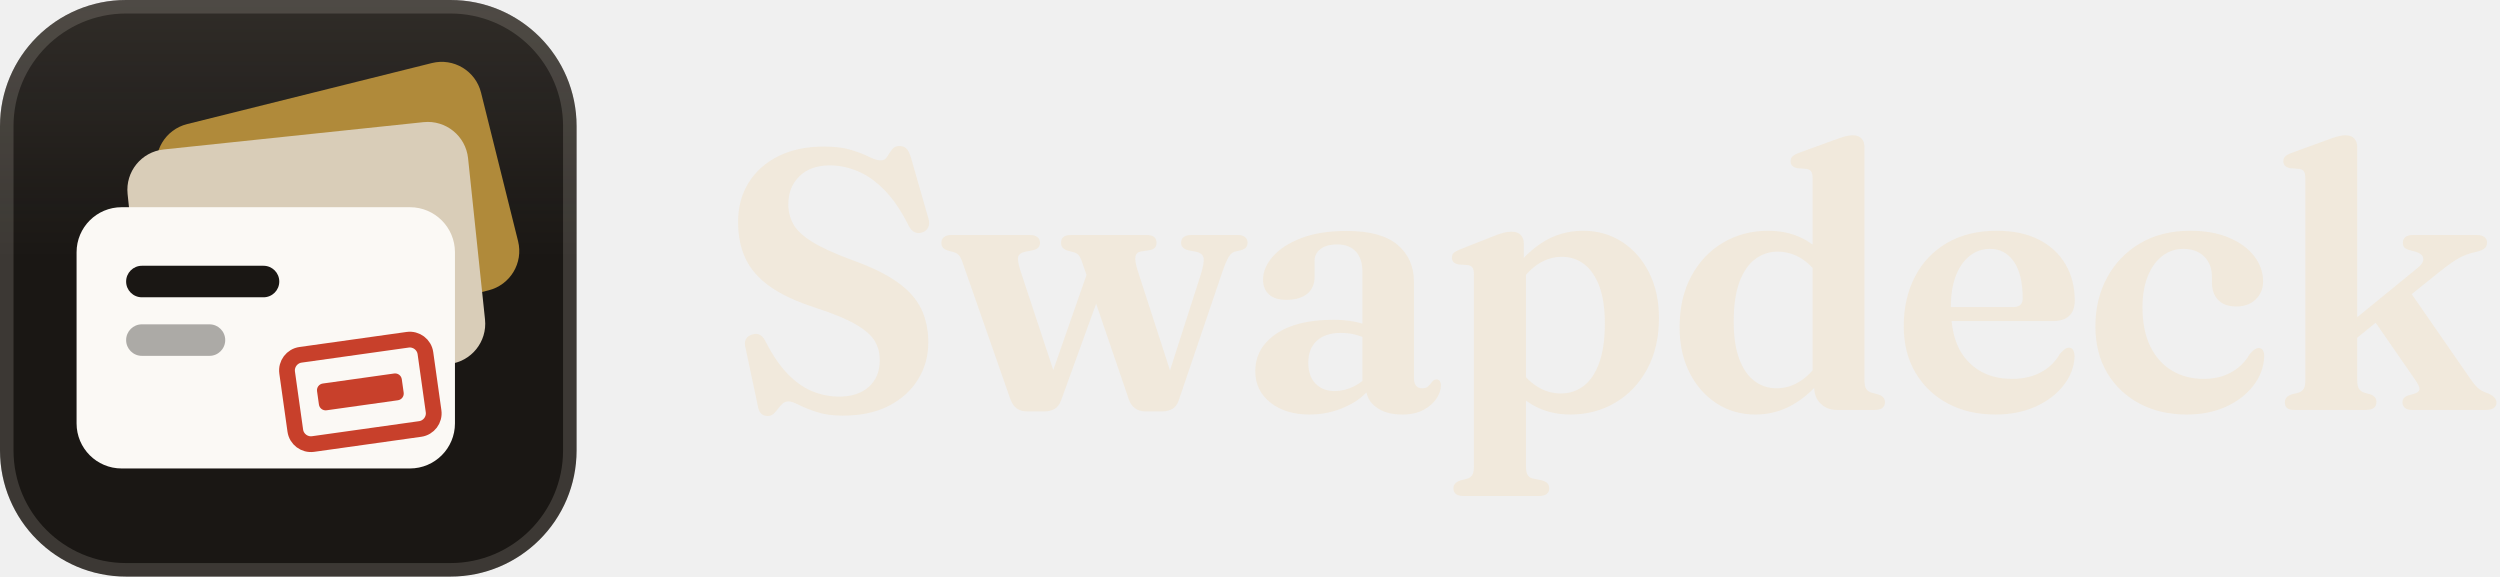
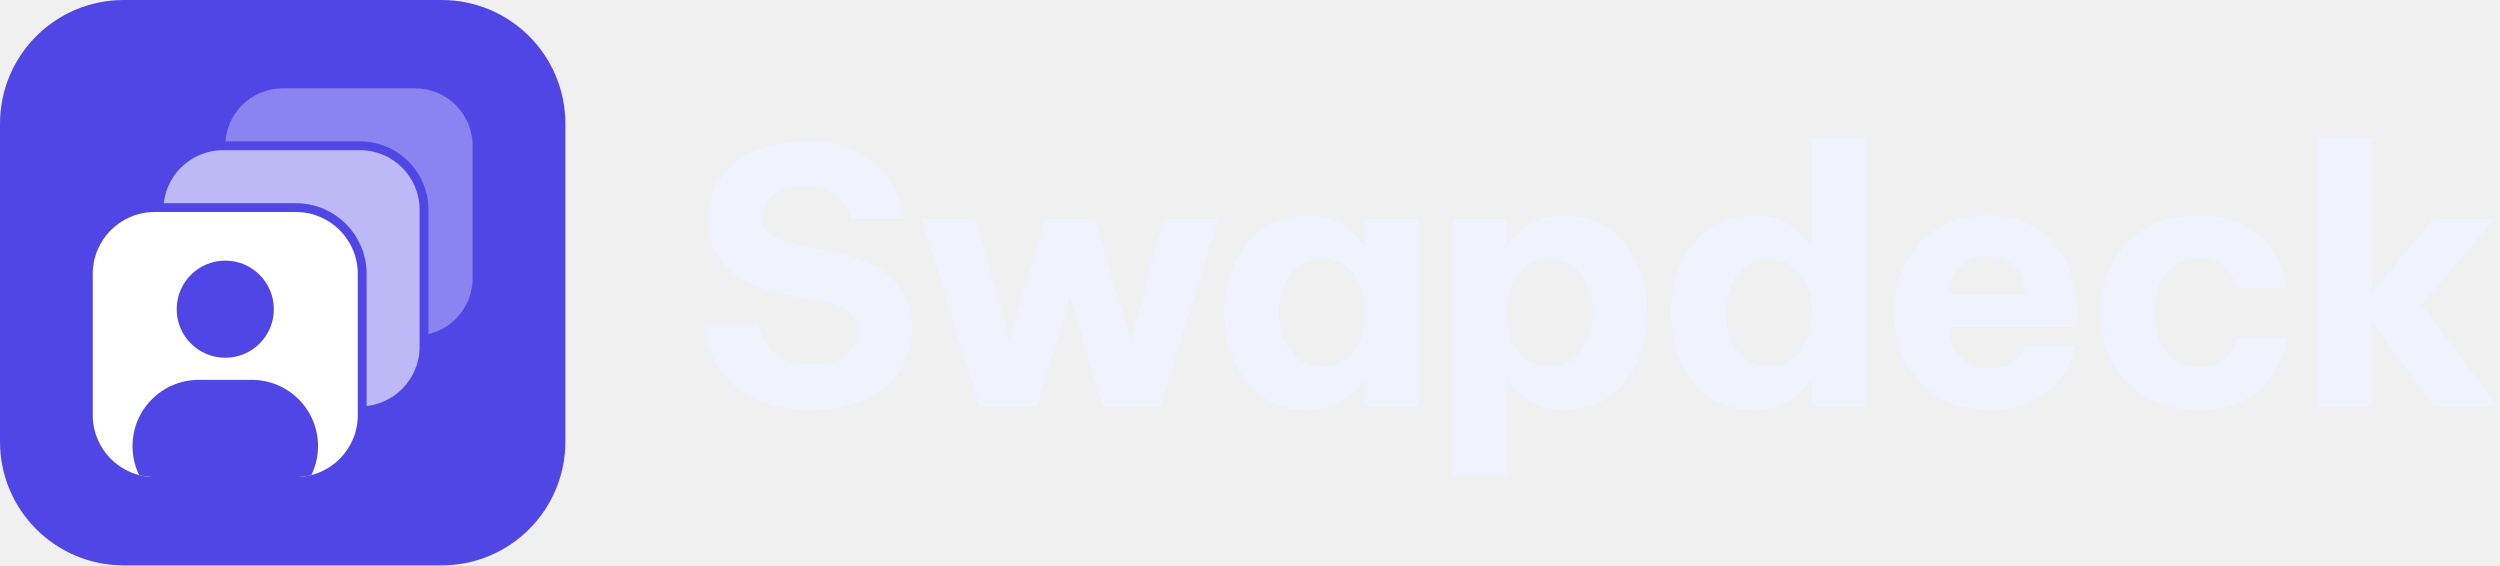
- <svg xmlns="http://www.w3.org/2000/svg" width="555" height="128" viewBox="0 0 555 128" role="img" aria-label="Swapdeck">
+ <svg xmlns="http://www.w3.org/2000/svg" width="566" height="128" viewBox="0 0 566 128" role="img" aria-label="Swapdeck">
  <defs>
-     <linearGradient id="sd-lockup-night-sheen" x1="0" y1="0" x2="0" y2="1">
-       <stop offset="0" stop-color="#f1e9dc" stop-opacity="0.1" />
-       <stop offset="0.45" stop-color="#f1e9dc" stop-opacity="0" />
-     </linearGradient>
+     <clipPath id="sd-lockup-night-front">
+       <path fill="#000000" stroke="none" d="M 35 48 L 67 48 C 74.732 48 81 54.268 81 62 L 81 94 C 81 101.732 74.732 108 67 108 L 35 108 C 27.268 108 21 101.732 21 94 L 21 62 C 21 54.268 27.268 48 35 48 Z" />
+     </clipPath>
  </defs>
-   <path fill="#1a1714" stroke="none" d="M 28 0 L 100 0 C 115.464 0 128 12.536 128 28 L 128 100 C 128 115.464 115.464 128 100 128 L 28 128 C 12.536 128 0 115.464 0 100 L 0 28 C -0 12.536 12.536 0 28 0 Z" />
-   <path fill="url(#sd-lockup-night-sheen)" stroke="none" d="M 28 0 L 100 0 C 115.464 0 128 12.536 128 28 L 128 100 C 128 115.464 115.464 128 100 128 L 28 128 C 12.536 128 0 115.464 0 100 L 0 28 C -0 12.536 12.536 0 28 0 Z" />
-   <path fill="none" stroke="#f1e9dc" stroke-opacity="0.16" stroke-width="3" d="M 28 1.5 L 100 1.5 C 114.636 1.5 126.5 13.364 126.5 28 L 126.5 100 C 126.5 114.636 114.636 126.5 100 126.5 L 28 126.5 C 13.364 126.5 1.5 114.636 1.5 100 L 1.5 28 C 1.5 13.364 13.364 1.5 28 1.5 Z" />
-   <g transform="matrix(0.9702958 -0.2419219 0.2419219 0.9702958 -8.900587 19.51054)">
-     <path fill="#b08a3a" stroke="none" d="M 47 20 L 103 20 C 107.971 20 112 24.029 112 29 L 112 63 C 112 67.971 107.971 72 103 72 L 47 72 C 42.029 72 38 67.971 38 63 L 38 29 C 38 24.029 42.029 20 47 20 Z" />
-   </g>
-   <g transform="matrix(0.9945219 -0.1045285 0.1045285 0.9945219 -5.585611 7.420187)">
-     <path fill="#d9cdb8" stroke="none" d="M 39 30 L 97 30 C 101.971 30 106 34.029 106 39 L 106 75 C 106 79.971 101.971 84 97 84 L 39 84 C 34.029 84 30 79.971 30 75 L 30 39 C 30 34.029 34.029 30 39 30 Z" />
-   </g>
-   <path fill="#fbf9f5" stroke="none" d="M 27 46 L 91 46 C 96.523 46 101 50.477 101 56 L 101 94 C 101 99.523 96.523 104 91 104 L 27 104 C 21.477 104 17 99.523 17 94 L 17 56 C 17 50.477 21.477 46 27 46 Z" />
-   <path fill="#1a1714" stroke="none" d="M 31.5 59 L 58.5 59 C 60.433 59 62 60.567 62 62.5 L 62 62.5 C 62 64.433 60.433 66 58.5 66 L 31.5 66 C 29.567 66 28 64.433 28 62.5 L 28 62.5 C 28 60.567 29.567 59 31.5 59 Z" />
-   <path fill="#1a1714" fill-opacity="0.35" stroke="none" d="M 31.5 72 L 46.5 72 C 48.433 72 50 73.567 50 75.5 L 50 75.5 C 50 77.433 48.433 79 46.5 79 L 31.5 79 C 29.567 79 28 77.433 28 75.5 L 28 75.5 C 28 73.567 29.567 72 31.5 72 Z" />
-   <g transform="matrix(0.990268 -0.1391731 0.1391731 0.990268 -11.3295 11.98053)">
-     <path fill="none" stroke="#c8402b" stroke-width="3.5" d="M 68 77 L 92 77 C 93.933 77 95.5 78.567 95.5 80.5 L 95.5 93.5 C 95.5 95.433 93.933 97 92 97 L 68 97 C 66.067 97 64.5 95.433 64.5 93.5 L 64.5 80.5 C 64.5 78.567 66.067 77 68 77 Z" />
-     <path fill="#c8402b" stroke="none" d="M 72 84 L 88 84 C 88.828 84 89.5 84.672 89.5 85.5 L 89.5 88.5 C 89.5 89.328 88.828 90 88 90 L 72 90 C 71.172 90 70.5 89.328 70.5 88.5 L 70.5 85.5 C 70.5 84.672 71.172 84 72 84 Z" />
+   <path fill="#5046e5" stroke="none" d="M 28 0 L 100 0 C 115.464 0 128 12.536 128 28 L 128 100 C 128 115.464 115.464 128 100 128 L 28 128 C 12.536 128 0 115.464 0 100 L 0 28 C -0 12.536 12.536 0 28 0 Z" />
+   <path fill="#8a84f0" stroke="none" d="M 64 20 L 94 20 C 101.18 20 107 25.82 107 33 L 107 63 C 107 70.18 101.18 76 94 76 L 64 76 C 56.82 76 51 70.18 51 63 L 51 33 C 51 25.82 56.82 20 64 20 Z" />
+   <path fill="#bdb9f7" stroke="#5046e5" stroke-width="4" paint-order="stroke" d="M 50.5 34 L 81.5 34 C 88.956 34 95 40.044 95 47.5 L 95 78.5 C 95 85.956 88.956 92 81.5 92 L 50.5 92 C 43.044 92 37 85.956 37 78.5 L 37 47.5 C 37 40.044 43.044 34 50.5 34 Z" />
+   <path fill="#ffffff" stroke="#5046e5" stroke-width="4" paint-order="stroke" d="M 35 48 L 67 48 C 74.732 48 81 54.268 81 62 L 81 94 C 81 101.732 74.732 108 67 108 L 35 108 C 27.268 108 21 101.732 21 94 L 21 62 C 21 54.268 27.268 48 35 48 Z" />
+   <g clip-path="url(#sd-lockup-night-front)">
+     <path fill="#5046e5" stroke="none" d="M 62 70 C 62 76.075 57.075 81 51 81 C 44.925 81 40 76.075 40 70 C 40 63.925 44.925 59 51 59 C 57.075 59 62 63.925 62 70 Z" />
+     <path fill="#5046e5" stroke="none" d="M 45 86 L 57 86 C 65.284 86 72 92.716 72 101 L 72 101 C 72 109.284 65.284 116 57 116 L 45 116 C 36.716 116 30 109.284 30 101 L 30 101 C 30 92.716 36.716 86 45 86 Z" />
  </g>
  <g>
-     <path fill="#f1e9dc" stroke="none" d="M 187.101 92.271 Q 183.739 92.271 181.32 91.472 Q 178.901 90.672 177.363 89.893 Q 175.826 89.114 175.088 89.114 Q 174.268 89.114 173.735 89.606 Q 173.202 90.098 172.73 90.734 Q 172.259 91.369 171.726 91.861 Q 171.193 92.353 170.414 92.353 Q 169.553 92.353 169 91.841 Q 168.446 91.328 168.241 90.139 L 165.412 76.773 Q 165.248 75.871 165.637 75.215 Q 166.027 74.559 166.929 74.272 Q 167.913 73.944 168.651 74.313 Q 169.389 74.682 169.922 75.748 Q 172.259 80.34 174.904 83.046 Q 177.548 85.752 180.418 86.9 Q 183.288 88.048 186.281 88.048 Q 190.463 88.048 192.882 85.875 Q 195.301 83.702 195.301 80.053 Q 195.342 77.675 194.235 75.769 Q 193.128 73.862 190.053 72.058 Q 186.978 70.254 180.951 68.286 Q 174.719 66.277 170.968 63.633 Q 167.216 60.988 165.535 57.462 Q 163.854 53.936 163.854 49.262 Q 163.854 44.301 166.212 40.529 Q 168.569 36.757 172.853 34.645 Q 177.138 32.534 182.878 32.534 Q 186.568 32.534 188.987 33.292 Q 191.406 34.051 192.964 34.83 Q 194.522 35.609 195.547 35.609 Q 196.449 35.609 196.941 34.809 Q 197.433 34.01 198.007 33.211 Q 198.581 32.411 199.729 32.411 Q 200.631 32.411 201.226 32.985 Q 201.82 33.559 202.271 35.117 L 206.125 48.565 Q 206.453 49.631 206.064 50.471 Q 205.674 51.312 204.731 51.599 Q 203.788 51.927 203.03 51.538 Q 202.271 51.148 201.779 50.205 Q 199.237 45.121 196.346 42.19 Q 193.456 39.258 190.381 37.987 Q 187.306 36.716 184.149 36.716 Q 179.967 36.716 177.487 39.114 Q 175.006 41.513 175.006 45.367 Q 175.006 47.704 176.093 49.713 Q 177.179 51.722 180.213 53.628 Q 183.247 55.535 188.987 57.667 Q 195.342 59.922 199.094 62.546 Q 202.845 65.17 204.465 68.471 Q 206.084 71.771 206.084 76.035 Q 206.084 80.504 203.829 84.194 Q 201.574 87.884 197.351 90.078 Q 193.128 92.271 187.101 92.271 Z M 231.985 91.328 L 227.926 91.328 Q 226.696 91.328 225.774 90.713 Q 224.851 90.098 224.318 88.663 L 213.822 58.651 Q 213.33 57.134 212.858 56.642 Q 212.387 56.15 211.731 55.986 L 210.419 55.617 Q 209.64 55.371 209.312 54.961 Q 208.984 54.551 208.984 53.895 Q 208.984 53.075 209.579 52.624 Q 210.173 52.173 211.157 52.173 L 228.705 52.173 Q 229.689 52.173 230.284 52.624 Q 230.878 53.075 230.878 53.895 Q 230.878 54.551 230.488 54.961 Q 230.099 55.371 229.197 55.576 L 227.68 55.863 Q 226.286 56.15 226.04 57.011 Q 225.794 57.872 226.655 60.455 L 233.83 82.144 L 241.21 61.029 L 240.308 58.446 Q 239.857 57.052 239.427 56.601 Q 238.996 56.15 238.299 55.986 L 236.946 55.617 Q 236.208 55.371 235.88 54.961 Q 235.552 54.551 235.552 53.895 Q 235.552 52.173 237.725 52.173 L 254.576 52.173 Q 256.749 52.173 256.749 53.895 Q 256.749 54.551 256.38 54.981 Q 256.011 55.412 255.232 55.535 L 253.305 55.822 Q 252.28 55.986 252.075 56.949 Q 251.87 57.913 252.608 60.209 L 259.742 82.226 L 266.507 61.152 Q 267.409 58.323 267.183 57.236 Q 266.958 56.15 265.4 55.863 L 263.883 55.576 Q 263.022 55.371 262.612 54.961 Q 262.202 54.551 262.202 53.895 Q 262.202 53.075 262.796 52.624 Q 263.391 52.173 264.375 52.173 L 274.789 52.173 Q 275.814 52.173 276.388 52.624 Q 276.962 53.075 276.962 53.895 Q 276.962 54.469 276.634 54.899 Q 276.306 55.33 275.404 55.576 L 274.133 55.863 Q 273.354 56.068 272.76 57.052 Q 272.165 58.036 271.345 60.414 L 261.669 88.909 Q 261.177 90.303 260.193 90.816 Q 259.209 91.328 258.102 91.328 L 254.207 91.328 Q 253.018 91.328 252.054 90.692 Q 251.091 90.057 250.599 88.663 L 243.342 67.425 L 235.552 88.909 Q 235.019 90.303 234.056 90.816 Q 233.092 91.328 231.985 91.328 Z M 278.673 82.431 Q 278.673 77.306 283.245 74.149 Q 287.816 70.992 296.016 70.992 Q 298.681 70.992 300.854 71.443 Q 301.674 71.607 302.453 71.853 L 302.453 60.291 Q 302.453 57.421 300.998 55.843 Q 299.542 54.264 296.877 54.264 Q 294.458 54.264 293.146 55.289 Q 291.834 56.314 291.834 57.831 L 291.834 61.439 Q 291.834 63.899 290.194 65.231 Q 288.554 66.564 285.561 66.564 Q 283.019 66.564 281.707 65.355 Q 280.395 64.145 280.395 62.054 Q 280.395 59.471 282.527 56.99 Q 284.659 54.51 288.8 52.891 Q 292.941 51.271 299.009 51.271 Q 306.553 51.271 310.223 54.325 Q 313.892 57.38 313.892 62.587 L 313.892 83.907 Q 313.892 85.055 314.363 85.629 Q 314.835 86.203 315.696 86.203 Q 316.598 86.203 317.049 85.772 Q 317.5 85.342 317.828 84.891 Q 318.033 84.604 318.279 84.419 Q 318.525 84.235 318.894 84.235 Q 319.386 84.235 319.632 84.604 Q 319.878 84.973 319.878 85.588 Q 319.878 86.982 318.914 88.458 Q 317.951 89.934 316.045 90.98 Q 314.138 92.025 311.268 92.025 Q 307.619 92.025 305.446 90.344 Q 303.765 89.114 303.355 87.105 Q 301.469 89.073 298.804 90.262 Q 294.991 92.025 290.727 92.025 Q 285.356 92.025 282.014 89.36 Q 278.673 86.695 278.673 82.431 Z M 302.453 74.805 Q 301.633 74.477 300.813 74.272 Q 299.337 73.903 297.656 73.903 Q 294.253 73.903 292.346 75.645 Q 290.44 77.388 290.44 80.463 Q 290.44 83.538 292.06 85.178 Q 293.679 86.818 296.262 86.818 Q 298.476 86.818 300.526 85.793 Q 301.551 85.301 302.453 84.563 L 302.453 74.805 Z M 338.276 54.018 L 338.276 57.257 Q 340.039 55.412 342.048 54.059 Q 346.271 51.23 351.437 51.23 Q 356.275 51.23 360.088 53.69 Q 363.901 56.15 366.094 60.517 Q 368.288 64.883 368.288 70.582 Q 368.288 77.101 365.684 81.918 Q 363.081 86.736 358.612 89.381 Q 354.143 92.025 348.608 92.025 Q 343.729 92.025 339.957 89.729 Q 339.342 89.36 338.768 88.95 L 338.768 103.546 Q 338.768 104.817 339.117 105.412 Q 339.465 106.006 340.203 106.211 L 342.376 106.662 Q 343.196 106.908 343.565 107.338 Q 343.934 107.769 343.934 108.425 Q 343.934 109.204 343.38 109.655 Q 342.827 110.106 341.638 110.106 L 324.869 110.106 Q 323.721 110.106 323.188 109.655 Q 322.655 109.204 322.655 108.425 Q 322.655 107.81 323.024 107.379 Q 323.393 106.949 324.172 106.662 L 325.771 106.252 Q 326.509 106.006 326.857 105.412 Q 327.206 104.817 327.206 103.546 L 327.206 60.906 Q 327.206 59.881 326.899 59.43 Q 326.591 58.979 325.894 58.856 L 323.721 58.692 Q 322.983 58.528 322.655 58.159 Q 322.327 57.79 322.327 57.216 Q 322.327 56.519 322.716 56.15 Q 323.106 55.781 324.213 55.33 L 331.388 52.501 Q 332.864 51.886 333.827 51.66 Q 334.791 51.435 335.529 51.435 Q 336.923 51.435 337.599 52.153 Q 338.276 52.87 338.276 54.018 Z M 338.768 60.988 L 338.768 83.743 Q 339.875 84.932 341.105 85.711 Q 343.606 87.351 346.517 87.351 Q 349.346 87.351 351.539 85.711 Q 353.733 84.071 355.004 80.606 Q 356.275 77.142 356.275 71.812 Q 356.275 66.81 355.045 63.53 Q 353.815 60.25 351.662 58.63 Q 349.51 57.011 346.763 57.011 Q 343.811 57.011 341.228 58.774 Q 339.957 59.676 338.768 60.988 Z M 372.869 72.673 Q 372.869 66.113 375.473 61.295 Q 378.076 56.478 382.545 53.854 Q 387.014 51.23 392.549 51.23 Q 397.428 51.23 401.2 53.485 Q 401.815 53.895 402.389 54.305 L 402.389 39.545 Q 402.389 38.52 402.082 38.069 Q 401.774 37.618 401.036 37.495 L 398.904 37.331 Q 398.166 37.126 397.838 36.757 Q 397.51 36.388 397.51 35.814 Q 397.51 35.158 397.899 34.748 Q 398.289 34.338 399.396 33.928 L 407.022 31.14 Q 408.58 30.566 409.523 30.299 Q 410.466 30.033 411.327 30.033 Q 412.598 30.033 413.254 30.75 Q 413.91 31.468 413.91 32.657 L 413.91 84.44 Q 413.91 85.711 414.279 86.305 Q 414.648 86.9 415.386 87.146 L 416.944 87.556 Q 417.723 87.802 418.092 88.233 Q 418.461 88.663 418.461 89.319 Q 418.461 90.098 417.908 90.549 Q 417.354 91 416.206 91 L 407.719 91 Q 405.587 91 404.193 89.606 Q 402.799 88.294 402.758 86.121 Q 401.036 87.884 399.109 89.155 Q 394.845 92.025 389.72 92.025 Q 384.882 92.025 381.069 89.544 Q 377.256 87.064 375.062 82.698 Q 372.869 78.331 372.869 72.673 Z M 402.389 59.471 Q 401.282 58.282 400.093 57.503 Q 397.551 55.863 394.64 55.863 Q 391.852 55.863 389.638 57.523 Q 387.424 59.184 386.153 62.608 Q 384.882 66.031 384.882 71.402 Q 384.882 76.404 386.112 79.684 Q 387.342 82.964 389.495 84.583 Q 391.647 86.203 394.394 86.203 Q 397.387 86.203 399.97 84.399 Q 401.241 83.538 402.389 82.226 L 402.389 59.471 Z M 460.598 66.769 Q 460.598 68.942 459.368 70.111 Q 458.138 71.279 455.76 71.279 L 433.251 71.279 Q 433.825 76.978 436.818 80.135 Q 440.508 84.112 446.699 84.112 Q 450.307 84.112 453.033 82.677 Q 455.76 81.242 457.277 78.577 Q 458.015 77.757 458.446 77.47 Q 458.876 77.183 459.327 77.183 Q 459.983 77.183 460.27 77.778 Q 460.557 78.372 460.557 79.192 Q 460.393 82.636 458.097 85.567 Q 455.801 88.499 451.906 90.262 Q 448.011 92.025 442.968 92.025 Q 437.023 92.025 432.431 89.585 Q 427.839 87.146 425.236 82.739 Q 422.632 78.331 422.632 72.427 Q 422.632 66.236 425.113 61.439 Q 427.593 56.642 432.226 53.936 Q 436.859 51.23 443.296 51.23 Q 448.79 51.23 452.665 53.218 Q 456.539 55.207 458.568 58.712 Q 460.598 62.218 460.598 66.769 Z M 446.945 68.163 Q 449.036 68.163 449.036 66.277 Q 449.036 60.865 447.068 58.056 Q 445.1 55.248 441.779 55.248 Q 439.237 55.248 437.269 56.806 Q 435.301 58.364 434.194 61.234 Q 433.087 64.104 433.087 68.163 L 446.945 68.163 Z M 502.407 62.505 Q 502.407 64.842 500.788 66.441 Q 499.168 68.04 496.462 68.04 Q 493.797 68.04 492.424 66.585 Q 491.05 65.129 491.05 62.751 L 491.05 61.439 Q 491.05 58.651 489.328 56.949 Q 487.606 55.248 484.695 55.248 Q 482.112 55.248 480.062 56.806 Q 478.012 58.364 476.823 61.275 Q 475.634 64.186 475.634 68.245 Q 475.634 73.37 477.377 76.916 Q 479.119 80.463 482.194 82.287 Q 485.269 84.112 489.205 84.112 Q 492.69 84.112 495.294 82.677 Q 497.897 81.242 499.414 78.659 Q 500.111 77.839 500.562 77.552 Q 501.013 77.265 501.464 77.265 Q 502.12 77.265 502.407 77.859 Q 502.694 78.454 502.653 79.233 Q 502.489 82.718 500.234 85.629 Q 497.979 88.54 494.187 90.283 Q 490.394 92.025 485.474 92.025 Q 479.529 92.025 474.958 89.585 Q 470.386 87.146 467.783 82.759 Q 465.179 78.372 465.179 72.427 Q 465.179 66.4 467.783 61.603 Q 470.386 56.806 475.101 54.018 Q 479.816 51.23 486.212 51.23 Q 491.214 51.23 494.842 52.767 Q 498.471 54.305 500.439 56.867 Q 502.407 59.43 502.407 62.505 Z M 509.325 91 Q 508.136 91 507.685 90.549 Q 507.234 90.098 507.234 89.319 Q 507.234 88.704 507.583 88.273 Q 507.931 87.843 508.751 87.556 L 510.35 87.146 Q 511.088 86.859 511.437 86.285 Q 511.785 85.711 511.785 84.44 L 511.785 39.545 Q 511.785 38.52 511.478 38.069 Q 511.17 37.618 510.473 37.495 L 508.3 37.331 Q 507.562 37.126 507.234 36.757 Q 506.906 36.388 506.906 35.814 Q 506.906 35.158 507.296 34.748 Q 507.685 34.338 508.792 33.928 L 516.418 31.14 Q 517.976 30.566 518.919 30.299 Q 519.862 30.033 520.723 30.033 Q 521.994 30.033 522.65 30.75 Q 523.306 31.468 523.306 32.657 L 523.306 70.418 L 536.672 59.512 Q 538.107 58.364 537.963 57.36 Q 537.82 56.355 536.221 55.863 L 534.786 55.494 Q 534.007 55.248 533.72 54.879 Q 533.433 54.51 533.433 53.895 Q 533.433 53.075 534.007 52.624 Q 534.581 52.173 535.606 52.173 L 549.956 52.173 Q 550.94 52.173 551.535 52.624 Q 552.129 53.075 552.129 53.813 Q 552.129 54.592 551.637 55.084 Q 551.145 55.576 549.587 55.945 Q 547.496 56.396 545.876 57.298 Q 544.257 58.2 541.797 60.168 L 535.401 65.293 L 548.685 84.481 Q 549.669 85.834 550.407 86.388 Q 551.145 86.941 552.498 87.392 Q 553.359 87.802 553.79 88.294 Q 554.22 88.786 554.22 89.401 Q 554.22 90.139 553.625 90.57 Q 553.031 91 552.047 91 L 535.319 91 Q 534.417 91 533.884 90.549 Q 533.351 90.098 533.351 89.319 Q 533.351 88.786 533.638 88.417 Q 533.925 88.048 534.581 87.802 L 535.893 87.433 Q 537.041 87.105 537.123 86.428 Q 537.205 85.752 536.057 84.153 L 527.406 71.648 L 523.306 74.969 L 523.306 84.44 Q 523.306 85.711 523.675 86.285 Q 524.044 86.859 524.782 87.146 L 526.258 87.556 Q 527.57 88.089 527.57 89.196 Q 527.57 91 525.274 91 L 509.325 91 Z" />
+     <path fill="#f2f1ff" stroke="none" d="M 183.52 92.8 Q 177.76 92.8 173.72 91.4 Q 169.68 90 167 87.8 Q 164.32 85.6 162.72 83.16 Q 161.12 80.72 160.36 78.52 Q 159.6 76.32 159.4 74.92 Q 159.2 73.52 159.2 73.52 L 171.68 73.52 Q 171.68 73.52 172.04 74.88 Q 172.4 76.24 173.6 78.04 Q 174.8 79.84 177.28 81.16 Q 179.76 82.48 184 82.48 Q 189.2 82.48 191.68 80.28 Q 194.16 78.08 194.16 75.04 Q 194.16 72.32 192.28 70.72 Q 190.4 69.12 186.48 68.32 L 178.56 66.8 Q 173.76 65.92 169.64 64 Q 165.52 62.08 162.96 58.68 Q 160.4 55.28 160.4 49.92 Q 160.4 44.48 163.12 40.44 Q 165.84 36.4 170.76 34.2 Q 175.68 32 182.32 32 Q 188.56 32 192.68 33.8 Q 196.8 35.6 199.24 38.2 Q 201.68 40.8 202.84 43.44 Q 204 46.08 204.36 47.84 Q 204.72 49.6 204.72 49.6 L 192.56 49.6 Q 192.56 49.6 192.28 48.48 Q 192 47.36 190.96 45.92 Q 189.92 44.48 187.8 43.36 Q 185.68 42.24 182 42.24 Q 176.96 42.24 174.72 44.44 Q 172.48 46.64 172.48 49.2 Q 172.48 51.84 174.72 53.28 Q 176.96 54.72 180.56 55.44 L 188.96 57.12 Q 193.76 58 197.76 60.08 Q 201.76 62.16 204.12 65.64 Q 206.48 69.12 206.48 74.24 Q 206.48 79.52 203.84 83.72 Q 201.2 87.92 196.08 90.36 Q 190.96 92.8 183.52 92.8 Z M 221.84 92 L 208.72 49.6 L 220.88 49.6 L 228.48 77.12 L 236.72 49.6 L 247.76 49.6 L 256 77.12 L 263.6 49.6 L 275.76 49.6 L 262.64 92 L 249.76 92 L 242.24 67.2 L 234.72 92 L 221.84 92 Z M 295.84 48.8 Q 299.92 48.8 302.56 50.12 Q 305.2 51.44 306.6 52.96 Q 308 54.48 308.32 55.04 L 308.96 55.04 L 308.96 49.6 L 321.12 49.6 L 321.12 92 L 308.96 92 L 308.96 86.56 L 308.32 86.56 Q 308 87.12 306.6 88.64 Q 305.2 90.16 302.56 91.48 Q 299.92 92.8 295.84 92.8 Q 291.12 92.8 287.64 90.92 Q 284.16 89.04 281.84 85.88 Q 279.52 82.72 278.36 78.8 Q 277.2 74.88 277.2 70.8 Q 277.2 66.72 278.36 62.8 Q 279.52 58.88 281.84 55.72 Q 284.16 52.56 287.64 50.68 Q 291.12 48.8 295.84 48.8 Z M 299.36 58.64 Q 296.08 58.64 293.88 60.44 Q 291.68 62.24 290.6 65.04 Q 289.52 67.84 289.52 70.8 Q 289.52 73.76 290.6 76.56 Q 291.68 79.36 293.88 81.16 Q 296.08 82.96 299.36 82.96 Q 302.64 82.96 304.84 81.16 Q 307.04 79.36 308.12 76.56 Q 309.2 73.76 309.2 70.8 Q 309.2 67.84 308.12 65.04 Q 307.04 62.24 304.84 60.44 Q 302.64 58.64 299.36 58.64 Z M 329.04 107.6 L 329.04 49.6 L 341.2 49.6 L 341.2 55.04 L 341.76 55.04 Q 342.16 54.48 343.56 52.96 Q 344.96 51.44 347.6 50.12 Q 350.24 48.8 354.32 48.8 Q 359.04 48.8 362.52 50.68 Q 366 52.56 368.32 55.72 Q 370.64 58.88 371.8 62.8 Q 372.96 66.72 372.96 70.8 Q 372.96 74.88 371.8 78.8 Q 370.64 82.72 368.32 85.88 Q 366 89.04 362.52 90.92 Q 359.04 92.8 354.32 92.8 Q 350.24 92.8 347.6 91.48 Q 344.96 90.16 343.56 88.64 Q 342.16 87.12 341.76 86.56 L 341.2 86.56 L 341.2 107.6 L 329.04 107.6 Z M 340.96 70.8 Q 340.96 73.76 342.04 76.56 Q 343.12 79.36 345.32 81.16 Q 347.52 82.96 350.8 82.96 Q 354.08 82.96 356.28 81.16 Q 358.48 79.36 359.56 76.56 Q 360.64 73.76 360.64 70.8 Q 360.64 67.84 359.56 65.04 Q 358.48 62.24 356.28 60.44 Q 354.08 58.64 350.8 58.64 Q 347.52 58.64 345.32 60.44 Q 343.12 62.24 342.04 65.04 Q 340.96 67.84 340.96 70.8 Z M 396.96 92.8 Q 392.24 92.8 388.76 90.92 Q 385.28 89.04 382.96 85.88 Q 380.64 82.72 379.48 78.8 Q 378.32 74.88 378.32 70.8 Q 378.32 66.72 379.48 62.8 Q 380.64 58.88 382.96 55.72 Q 385.28 52.56 388.76 50.68 Q 392.24 48.8 396.96 48.8 Q 401.04 48.8 403.68 50.12 Q 406.32 51.44 407.72 52.96 Q 409.12 54.48 409.44 55.04 L 410.08 55.04 L 410.08 31.2 L 422.24 31.2 L 422.24 92 L 410.08 92 L 410.08 86.56 L 409.44 86.56 Q 409.12 87.12 407.72 88.64 Q 406.32 90.16 403.68 91.48 Q 401.04 92.8 396.96 92.8 Z M 400.48 82.96 Q 403.76 82.96 405.96 81.16 Q 408.16 79.36 409.24 76.56 Q 410.32 73.76 410.32 70.8 Q 410.32 67.84 409.24 65.04 Q 408.16 62.24 405.96 60.44 Q 403.76 58.64 400.48 58.64 Q 397.2 58.64 395 60.44 Q 392.8 62.24 391.72 65.04 Q 390.64 67.84 390.64 70.8 Q 390.64 73.76 391.72 76.56 Q 392.8 79.36 395 81.16 Q 397.2 82.96 400.48 82.96 Z M 450.56 92.8 Q 444.96 92.8 440.88 90.92 Q 436.8 89.04 434.16 85.88 Q 431.52 82.72 430.2 78.8 Q 428.88 74.88 428.88 70.72 Q 428.88 66.72 430.12 62.84 Q 431.36 58.96 433.96 55.76 Q 436.56 52.56 440.6 50.68 Q 444.64 48.8 450.16 48.8 Q 456 48.8 460.52 51.36 Q 465.04 53.92 467.6 58.92 Q 470.16 63.92 470.16 71.04 L 470.16 74 L 441.12 74 Q 441.36 77.84 443.8 80.64 Q 446.24 83.44 450.56 83.44 Q 453.04 83.44 454.6 82.68 Q 456.16 81.92 457.04 80.92 Q 457.92 79.92 458.24 79.12 Q 458.56 78.32 458.56 78.32 L 469.76 78.32 Q 469.76 78.32 469.4 79.8 Q 469.04 81.28 467.92 83.44 Q 466.8 85.6 464.68 87.76 Q 462.56 89.92 459.12 91.36 Q 455.68 92.8 450.56 92.8 Z M 441.12 66.64 L 458.48 66.64 Q 458.24 62.24 455.84 60.08 Q 453.44 57.92 449.92 57.92 Q 446.4 57.92 443.92 60.2 Q 441.44 62.48 441.12 66.64 Z M 497.6 92.8 Q 492 92.8 487.84 90.92 Q 483.68 89.04 480.96 85.92 Q 478.24 82.8 476.88 78.84 Q 475.52 74.88 475.52 70.8 Q 475.52 66.72 476.88 62.8 Q 478.24 58.88 480.96 55.72 Q 483.68 52.56 487.84 50.68 Q 492 48.8 497.6 48.8 Q 503.28 48.8 506.96 50.44 Q 510.64 52.08 512.84 54.52 Q 515.04 56.96 516.08 59.4 Q 517.12 61.84 517.4 63.48 Q 517.68 65.12 517.68 65.12 L 506.32 65.12 Q 506.32 65.12 506.04 64.12 Q 505.76 63.12 504.92 61.8 Q 504.08 60.48 502.4 59.48 Q 500.72 58.48 497.92 58.48 Q 494.48 58.48 492.2 60.2 Q 489.92 61.92 488.8 64.72 Q 487.68 67.52 487.68 70.8 Q 487.68 74.08 488.8 76.88 Q 489.92 79.68 492.2 81.4 Q 494.48 83.12 497.92 83.12 Q 500.72 83.12 502.4 82.12 Q 504.08 81.12 504.92 79.8 Q 505.76 78.48 506.04 77.48 Q 506.32 76.48 506.32 76.48 L 517.68 76.48 Q 517.68 76.48 517.4 78.12 Q 517.12 79.76 516.08 82.2 Q 515.04 84.64 512.84 87.08 Q 510.64 89.52 506.96 91.16 Q 503.28 92.8 497.6 92.8 Z M 524.8 92 L 524.8 31.2 L 536.96 31.2 L 536.96 66.24 L 550.96 49.6 L 564.8 49.6 L 548.16 68.96 L 565.52 92 L 551.2 92 L 536.96 72.96 L 536.96 92 L 524.8 92 Z" />
  </g>
</svg>
